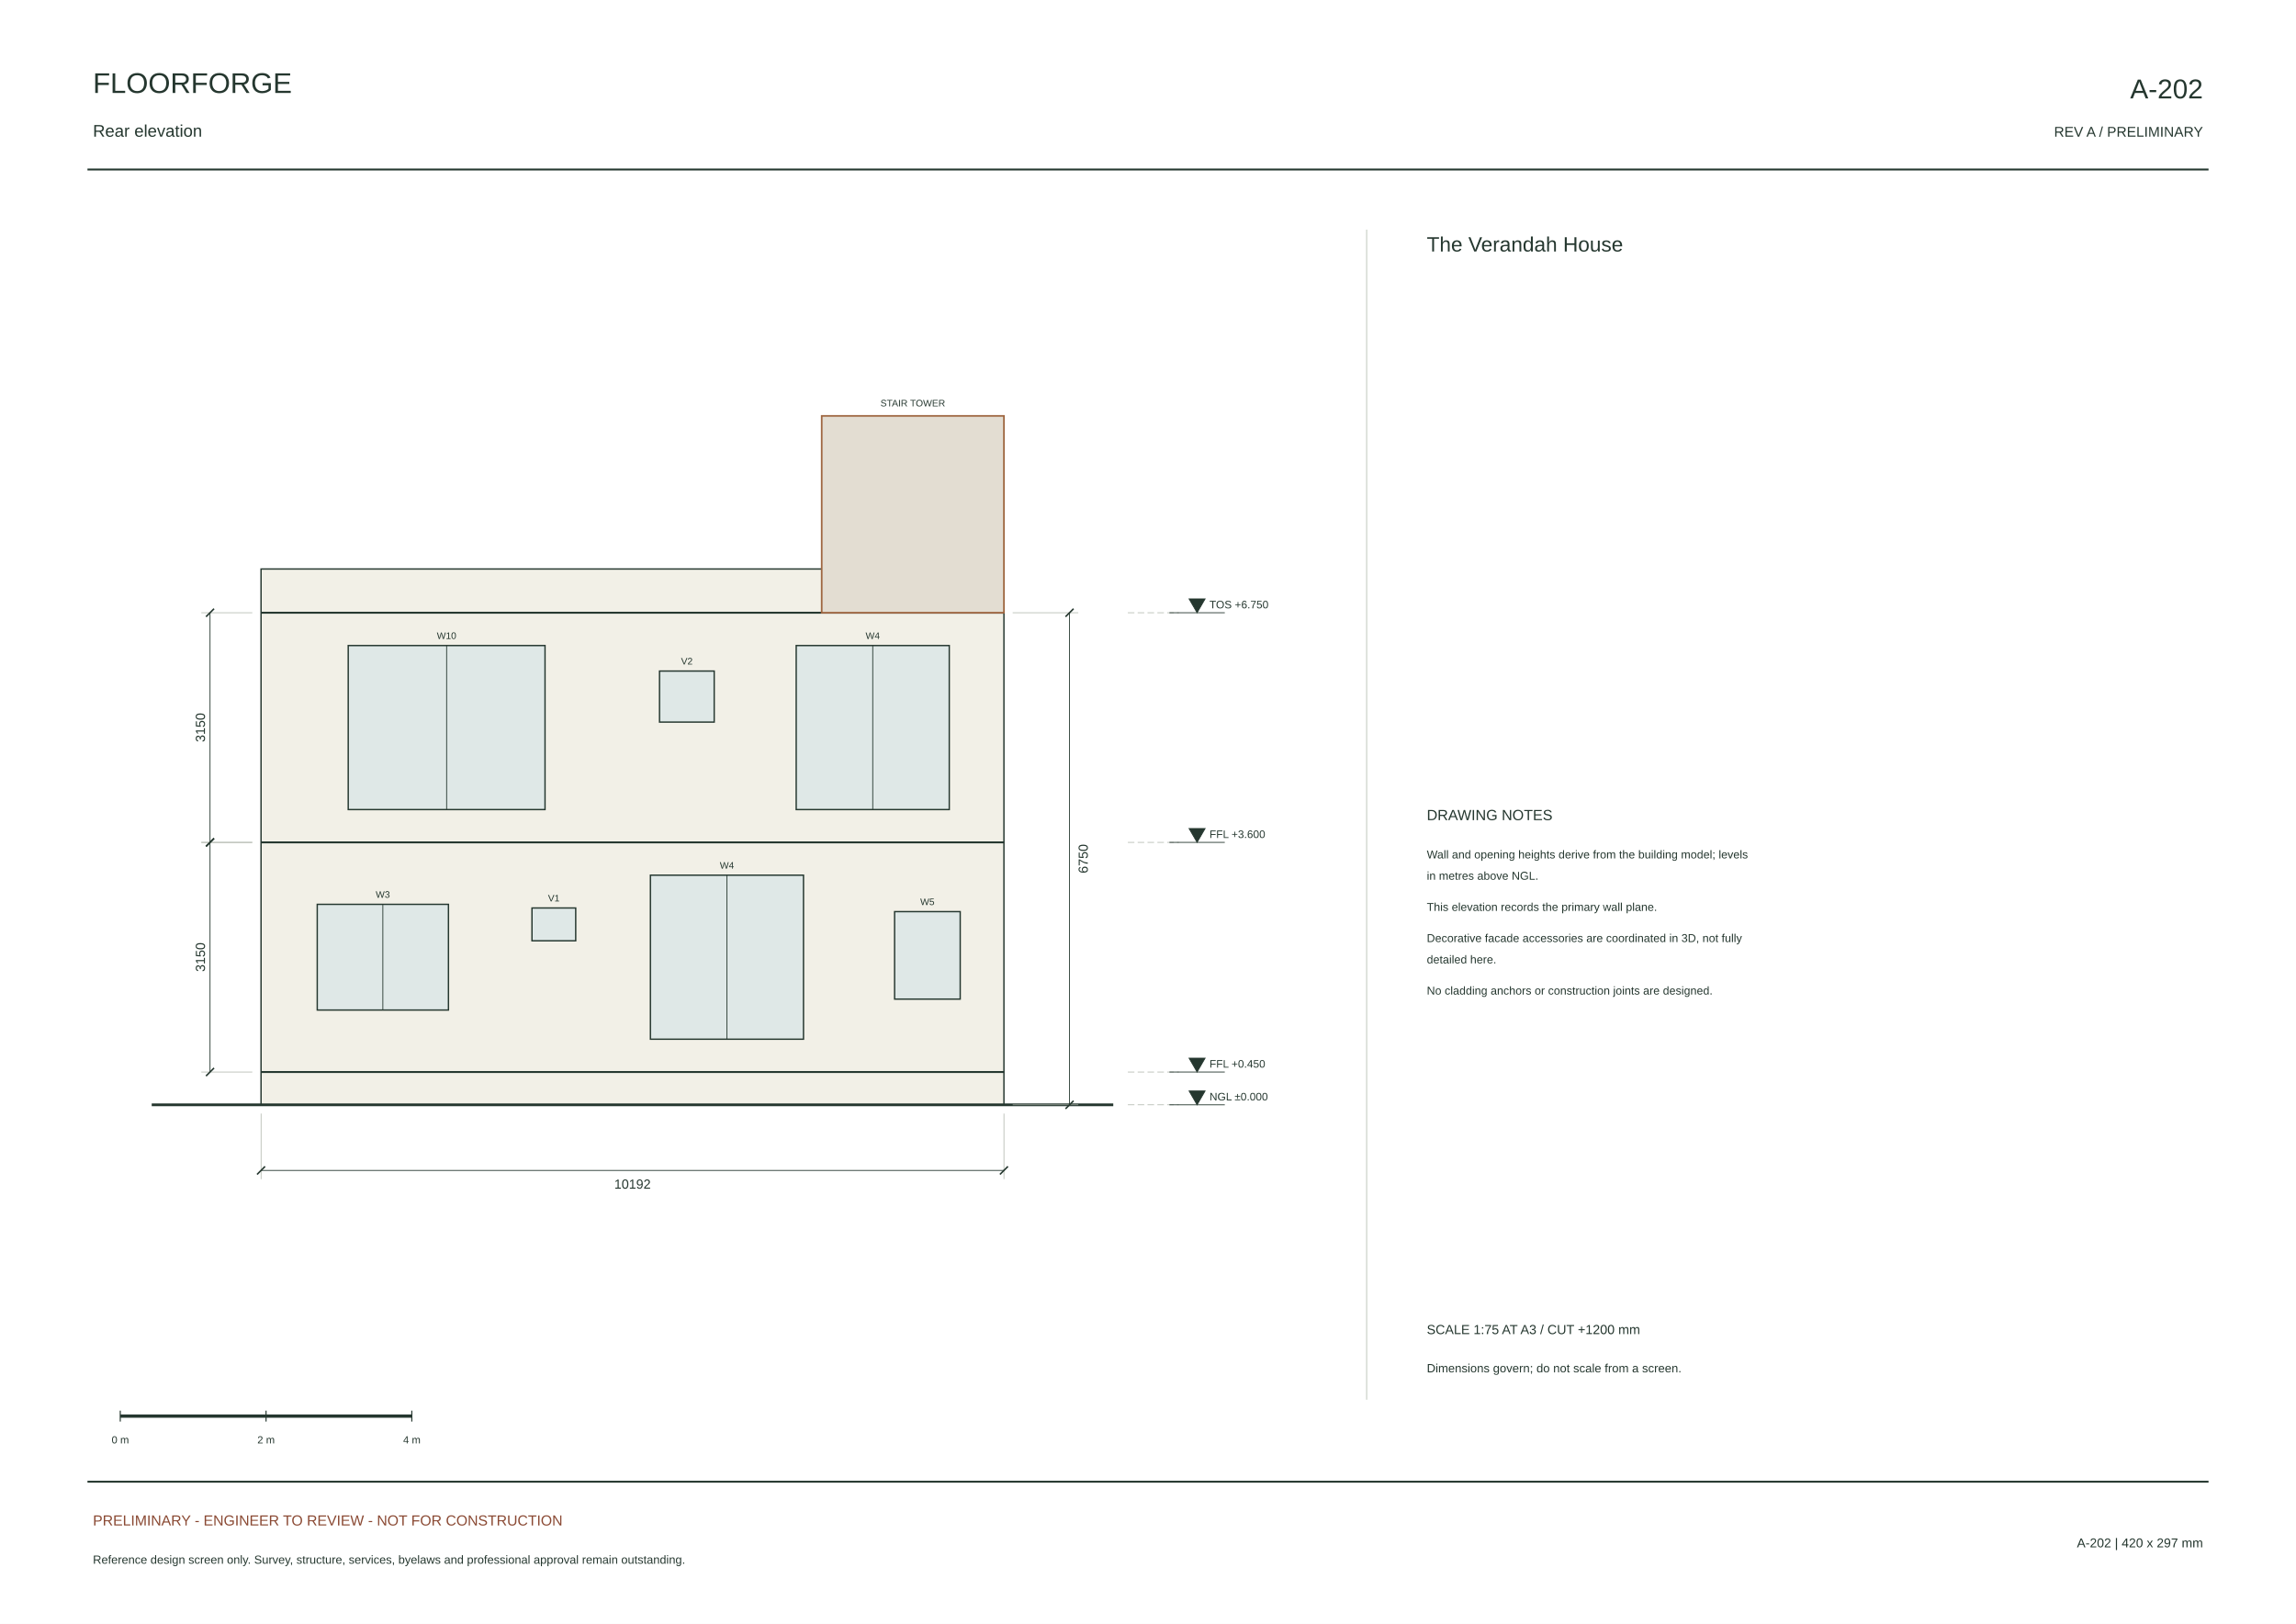
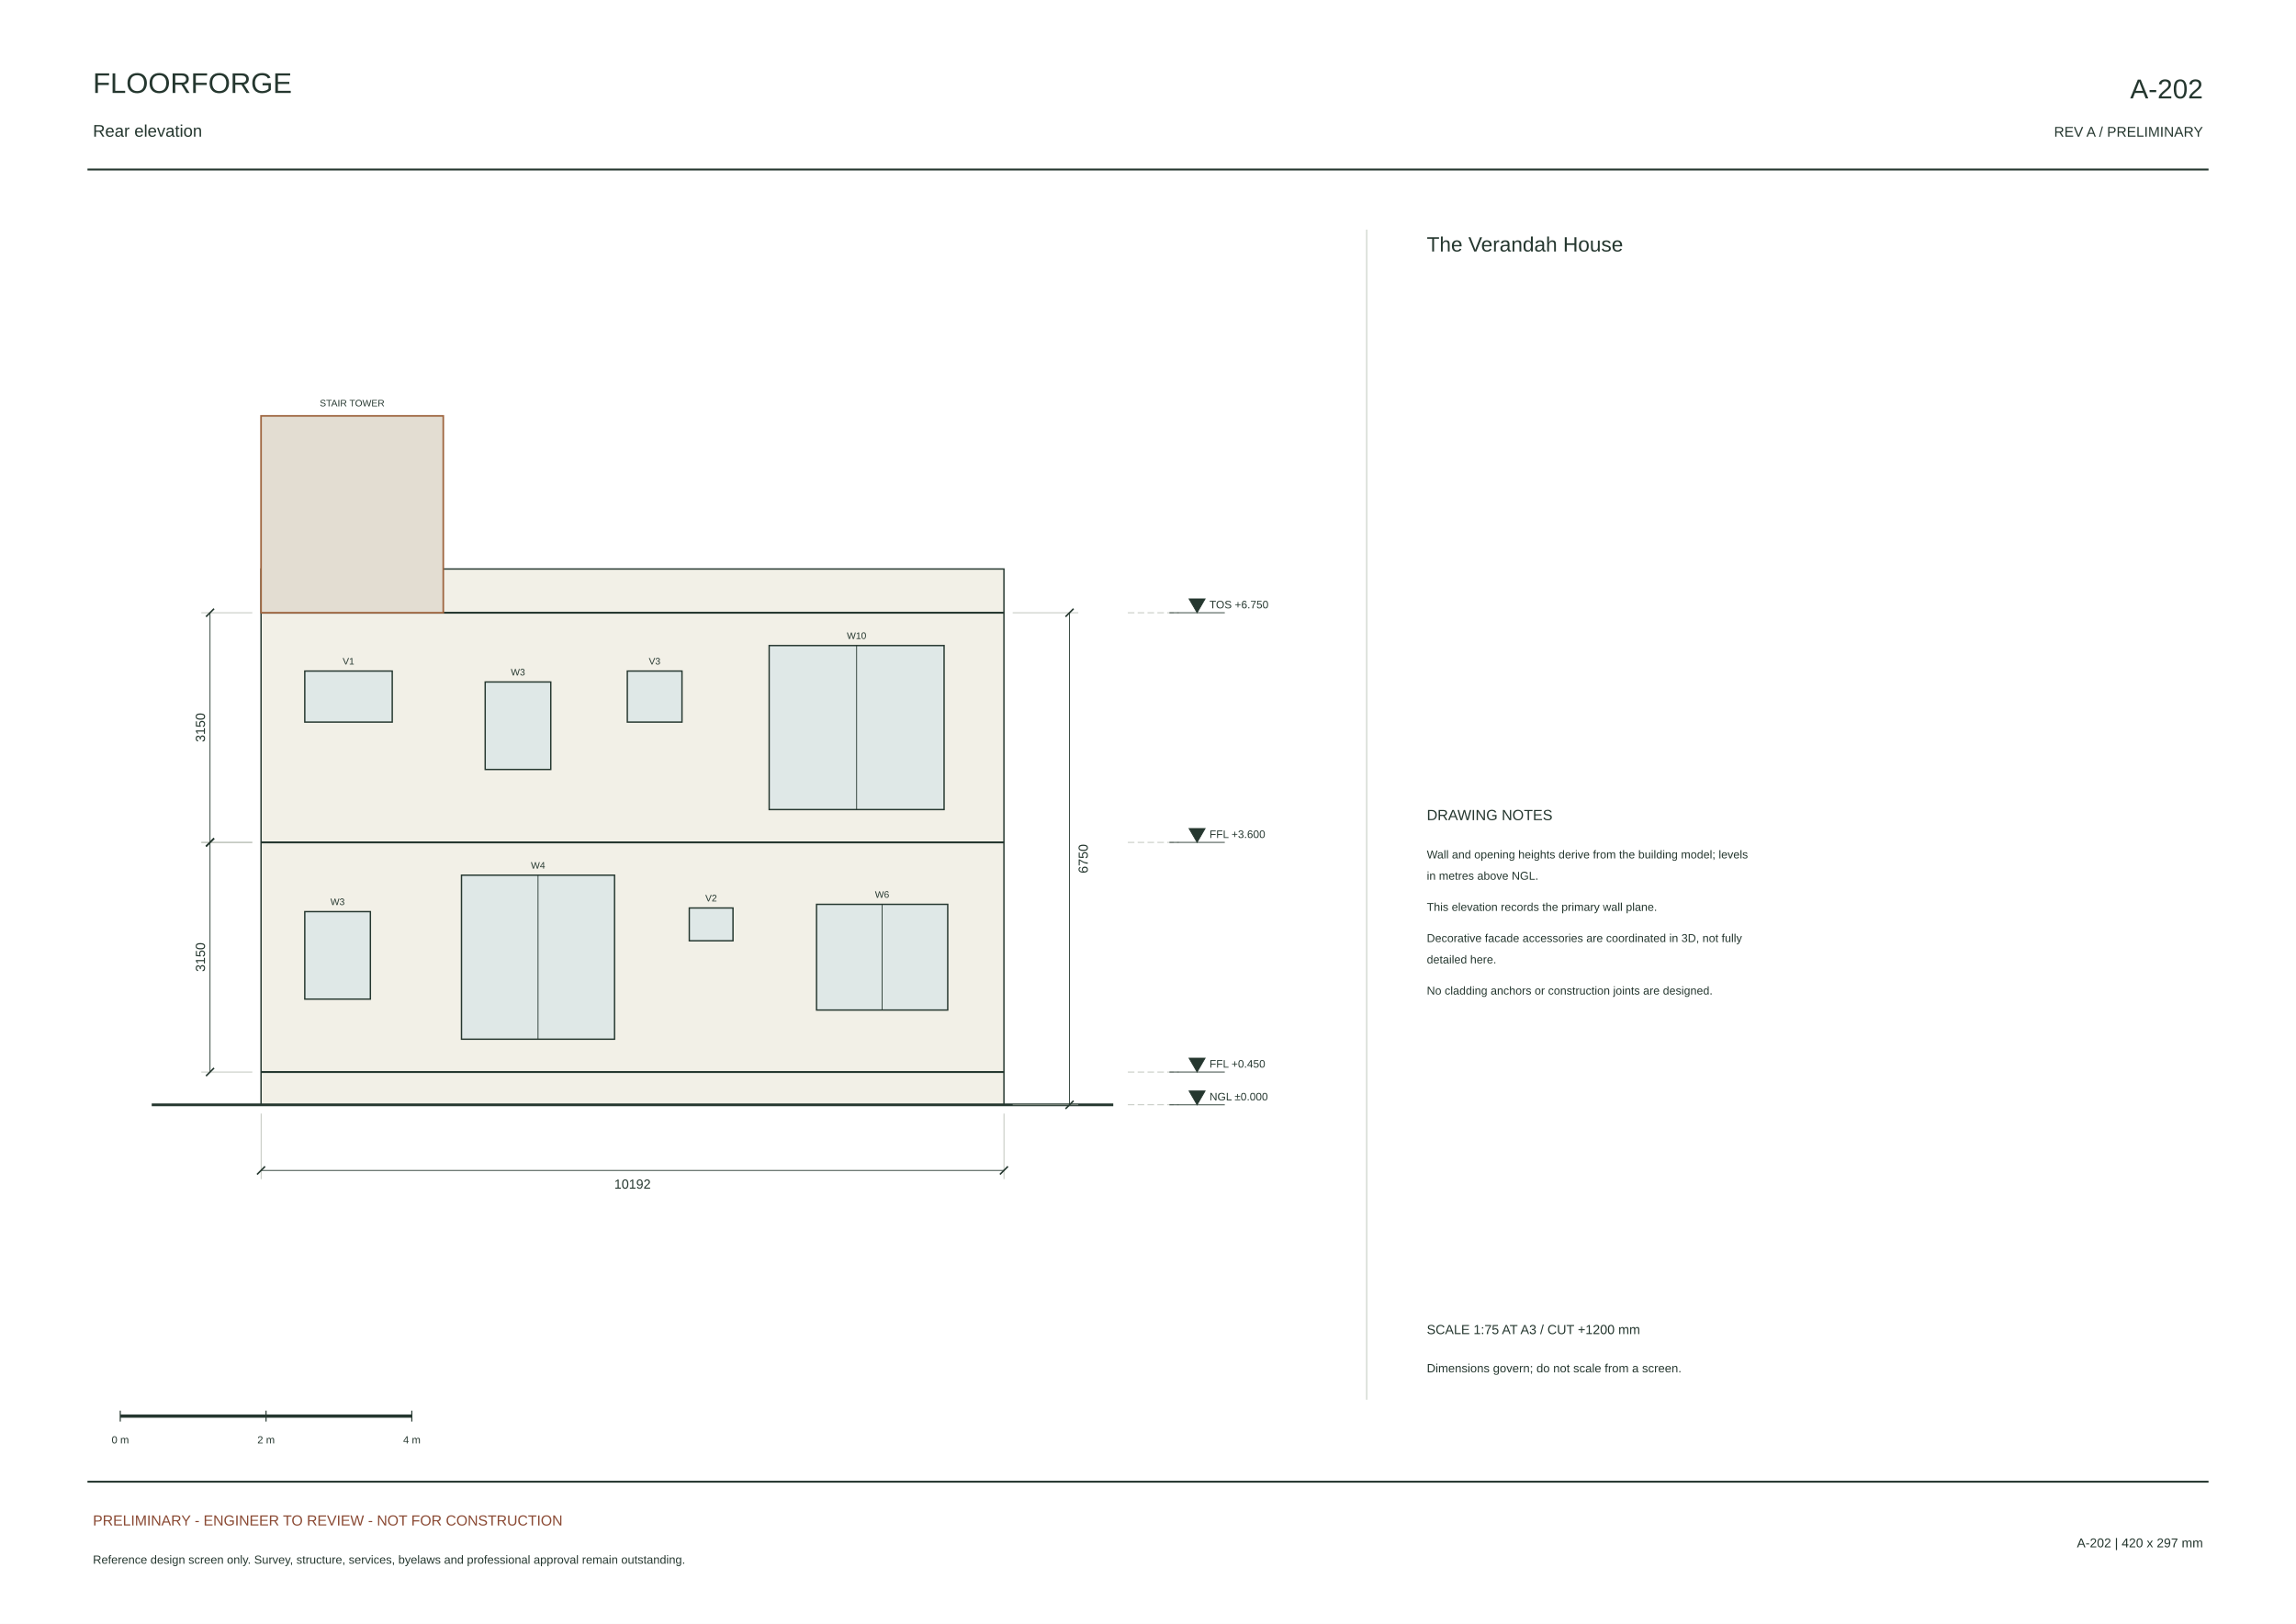
<svg xmlns="http://www.w3.org/2000/svg" width="420mm" height="297mm" viewBox="0 0 420 297">
  <rect width="420" height="297" fill="white" />
  <g font-family="Arial,Helvetica,sans-serif">
    <path d="M 16 31 H 404 M 16 271 H 404" stroke="#25372f" stroke-width=".35" />
    <text x="17" y="17" fill="#25372f" font-size="5.2" text-anchor="start">FLOORFORGE</text>
    <text x="17" y="25" fill="#25372f" font-size="3.1" text-anchor="start">Rear elevation</text>
    <text x="403" y="18" fill="#25372f" font-size="5" text-anchor="end">A-202</text>
    <text x="403" y="25" fill="#25372f" font-size="2.6" text-anchor="end">REV A / PRELIMINARY</text>
    <polygon points="47.753,202.067 183.647,202.067 183.647,104.067 47.753,104.067" fill="#f2f0e7" stroke="#25372f" stroke-width="0.25" />
    <path d="M 27.753 202.067 L 203.647 202.067" fill="none" stroke="#25372f" stroke-width="0.5" />
    <path d="M 47.753 196.067 L 183.647 196.067" fill="none" stroke="#25372f" stroke-width="0.35" />
    <path d="M 47.753 154.067 L 183.647 154.067" fill="none" stroke="#25372f" stroke-width="0.35" />
    <path d="M 47.753 112.067 L 183.647 112.067" fill="none" stroke="#25372f" stroke-width="0.35" />
-     <polygon points="58.033,184.733 82.033,184.733 82.033,165.4 58.033,165.4" fill="#dfe8e7" stroke="#25372f" stroke-width="0.25" />
-     <path d="M 70.033 184.733 L 70.033 165.4" fill="none" stroke="#25372f" stroke-width="0.15" />
-     <text x="70.033" y="164.2" fill="#25372f" font-size="1.733" text-anchor="middle">W3</text>
-     <polygon points="97.313,172.067 105.313,172.067 105.313,166.067 97.313,166.067" fill="#dfe8e7" stroke="#25372f" stroke-width="0.25" />
-     <text x="101.313" y="164.867" fill="#25372f" font-size="1.733" text-anchor="middle">V1</text>
-     <polygon points="118.98,190.067 146.98,190.067 146.98,160.067 118.98,160.067" fill="#dfe8e7" stroke="#25372f" stroke-width="0.25" />
-     <path d="M 132.98 190.067 L 132.98 160.067" fill="none" stroke="#25372f" stroke-width="0.15" />
-     <text x="132.98" y="158.867" fill="#25372f" font-size="1.733" text-anchor="middle">W4</text>
-     <polygon points="163.647,182.733 175.647,182.733 175.647,166.733 163.647,166.733" fill="#dfe8e7" stroke="#25372f" stroke-width="0.25" />
-     <text x="169.647" y="165.533" fill="#25372f" font-size="1.733" text-anchor="middle">W5</text>
-     <polygon points="63.7,148.067 99.7,148.067 99.7,118.067 63.7,118.067" fill="#dfe8e7" stroke="#25372f" stroke-width="0.25" />
-     <path d="M 81.7 148.067 L 81.7 118.067" fill="none" stroke="#25372f" stroke-width="0.15" />
-     <text x="81.7" y="116.867" fill="#25372f" font-size="1.733" text-anchor="middle">W10</text>
-     <polygon points="120.647,132.067 130.647,132.067 130.647,122.733 120.647,122.733" fill="#dfe8e7" stroke="#25372f" stroke-width="0.25" />
-     <text x="125.647" y="121.533" fill="#25372f" font-size="1.733" text-anchor="middle">V2</text>
-     <polygon points="145.647,148.067 173.647,148.067 173.647,118.067 145.647,118.067" fill="#dfe8e7" stroke="#25372f" stroke-width="0.25" />
-     <path d="M 159.647 148.067 L 159.647 118.067" fill="none" stroke="#25372f" stroke-width="0.15" />
-     <text x="159.647" y="116.867" fill="#25372f" font-size="1.733" text-anchor="middle">W4</text>
-     <polygon points="150.313,112.067 183.647,112.067 183.647,76.067 150.313,76.067" fill="#e3ddd2" stroke="#9e653f" stroke-width="0.3" />
-     <text x="166.98" y="74.333" fill="#25372f" font-size="1.733" text-anchor="middle">STAIR TOWER</text>
+     <polygon points="55.753,182.733 67.753,182.733 67.753,166.733 55.753,166.733" fill="#dfe8e7" stroke="#25372f" stroke-width="0.25" />
+     <text x="61.753" y="165.533" fill="#25372f" font-size="1.733" text-anchor="middle">W3</text>
+     <polygon points="84.42,190.067 112.42,190.067 112.42,160.067 84.42,160.067" fill="#dfe8e7" stroke="#25372f" stroke-width="0.25" />
+     <path d="M 98.42 190.067 L 98.42 160.067" fill="none" stroke="#25372f" stroke-width="0.15" />
+     <text x="98.42" y="158.867" fill="#25372f" font-size="1.733" text-anchor="middle">W4</text>
+     <polygon points="126.087,172.067 134.087,172.067 134.087,166.067 126.087,166.067" fill="#dfe8e7" stroke="#25372f" stroke-width="0.25" />
+     <text x="130.087" y="164.867" fill="#25372f" font-size="1.733" text-anchor="middle">V2</text>
+     <polygon points="149.367,184.733 173.367,184.733 173.367,165.4 149.367,165.4" fill="#dfe8e7" stroke="#25372f" stroke-width="0.25" />
+     <path d="M 161.367 184.733 L 161.367 165.4" fill="none" stroke="#25372f" stroke-width="0.15" />
+     <text x="161.367" y="164.2" fill="#25372f" font-size="1.733" text-anchor="middle">W6</text>
+     <polygon points="55.753,132.067 71.753,132.067 71.753,122.733 55.753,122.733" fill="#dfe8e7" stroke="#25372f" stroke-width="0.25" />
+     <text x="63.753" y="121.533" fill="#25372f" font-size="1.733" text-anchor="middle">V1</text>
+     <polygon points="88.753,140.733 100.753,140.733 100.753,124.733 88.753,124.733" fill="#dfe8e7" stroke="#25372f" stroke-width="0.25" />
+     <text x="94.753" y="123.533" fill="#25372f" font-size="1.733" text-anchor="middle">W3</text>
+     <polygon points="114.753,132.067 124.753,132.067 124.753,122.733 114.753,122.733" fill="#dfe8e7" stroke="#25372f" stroke-width="0.25" />
+     <text x="119.753" y="121.533" fill="#25372f" font-size="1.733" text-anchor="middle">V3</text>
+     <polygon points="140.7,148.067 172.7,148.067 172.7,118.067 140.7,118.067" fill="#dfe8e7" stroke="#25372f" stroke-width="0.25" />
+     <path d="M 156.7 148.067 L 156.7 118.067" fill="none" stroke="#25372f" stroke-width="0.15" />
+     <text x="156.7" y="116.867" fill="#25372f" font-size="1.733" text-anchor="middle">W10</text>
+     <polygon points="47.753,112.067 81.087,112.067 81.087,76.067 47.753,76.067" fill="#e3ddd2" stroke="#9e653f" stroke-width="0.3" />
+     <text x="64.42" y="74.333" fill="#25372f" font-size="1.733" text-anchor="middle">STAIR TOWER</text>
    <path d="M 47.753 203.667 L 47.753 215.667" fill="none" stroke="#a8afa4" stroke-width="0.12" />
    <path d="M 183.647 203.667 L 183.647 215.667" fill="none" stroke="#a8afa4" stroke-width="0.12" />
    <path d="M 47.753 214.067 L 183.647 214.067" fill="none" stroke="#25372f" stroke-width="0.15" />
    <path d="M 47.02 214.8 L 48.487 213.333" fill="none" stroke="#25372f" stroke-width="0.28" />
    <path d="M 182.913 214.8 L 184.38 213.333" fill="none" stroke="#25372f" stroke-width="0.28" />
    <text x="115.7" y="217.4" fill="#25372f" font-size="2.4" text-anchor="middle">10192</text>
    <path d="M 185.247 202.067 L 197.247 202.067" fill="none" stroke="#a8afa4" stroke-width="0.12" />
    <path d="M 185.247 112.067 L 197.247 112.067" fill="none" stroke="#a8afa4" stroke-width="0.12" />
    <path d="M 195.647 202.067 L 195.647 112.067" fill="none" stroke="#25372f" stroke-width="0.15" />
    <path d="M 194.913 202.8 L 196.38 201.333" fill="none" stroke="#25372f" stroke-width="0.28" />
    <path d="M 194.913 112.8 L 196.38 111.333" fill="none" stroke="#25372f" stroke-width="0.28" />
    <text x="198.98" y="157.067" fill="#25372f" font-size="2.4" text-anchor="middle" transform="rotate(-90.0 198.98 157.0667)">6750</text>
    <path d="M 46.153 196.067 L 36.82 196.067" fill="none" stroke="#a8afa4" stroke-width="0.12" />
    <path d="M 46.153 154.067 L 36.82 154.067" fill="none" stroke="#a8afa4" stroke-width="0.12" />
    <path d="M 38.42 196.067 L 38.42 154.067" fill="none" stroke="#25372f" stroke-width="0.15" />
    <path d="M 37.687 196.8 L 39.153 195.333" fill="none" stroke="#25372f" stroke-width="0.28" />
    <path d="M 37.687 154.8 L 39.153 153.333" fill="none" stroke="#25372f" stroke-width="0.28" />
    <text x="37.487" y="175.067" fill="#25372f" font-size="2.4" text-anchor="middle" transform="rotate(-90.0 37.4867 175.0667)">3150</text>
    <path d="M 46.153 154.067 L 36.82 154.067" fill="none" stroke="#a8afa4" stroke-width="0.12" />
    <path d="M 46.153 112.067 L 36.82 112.067" fill="none" stroke="#a8afa4" stroke-width="0.12" />
    <path d="M 38.42 154.067 L 38.42 112.067" fill="none" stroke="#25372f" stroke-width="0.15" />
    <path d="M 37.687 154.8 L 39.153 153.333" fill="none" stroke="#25372f" stroke-width="0.28" />
    <path d="M 37.687 112.8 L 39.153 111.333" fill="none" stroke="#25372f" stroke-width="0.28" />
    <text x="37.487" y="133.067" fill="#25372f" font-size="2.4" text-anchor="middle" transform="rotate(-90.0 37.4867 133.0667)">3150</text>
    <path d="M 206.313 202.067 L 215.647 202.067" fill="none" stroke="#a8afa4" stroke-width="0.12" stroke-dasharray="1.2 .6" />
    <polygon points="217.513,199.533 220.447,199.533 218.98,202.067" fill="#25372f" stroke="#25372f" stroke-width="0.15" />
    <path d="M 213.913 202.067 L 224.047 202.067" fill="none" stroke="#25372f" stroke-width="0.15" />
    <text x="221.247" y="201.267" fill="#25372f" font-size="2.0" text-anchor="start">NGL ±0.000</text>
    <path d="M 206.313 196.067 L 215.647 196.067" fill="none" stroke="#a8afa4" stroke-width="0.12" stroke-dasharray="1.2 .6" />
    <polygon points="217.513,193.533 220.447,193.533 218.98,196.067" fill="#25372f" stroke="#25372f" stroke-width="0.15" />
    <path d="M 213.913 196.067 L 224.047 196.067" fill="none" stroke="#25372f" stroke-width="0.15" />
    <text x="221.247" y="195.267" fill="#25372f" font-size="2.0" text-anchor="start">FFL +0.450</text>
    <path d="M 206.313 154.067 L 215.647 154.067" fill="none" stroke="#a8afa4" stroke-width="0.12" stroke-dasharray="1.2 .6" />
    <polygon points="217.513,151.533 220.447,151.533 218.98,154.067" fill="#25372f" stroke="#25372f" stroke-width="0.15" />
    <path d="M 213.913 154.067 L 224.047 154.067" fill="none" stroke="#25372f" stroke-width="0.15" />
    <text x="221.247" y="153.267" fill="#25372f" font-size="2.0" text-anchor="start">FFL +3.600</text>
    <path d="M 206.313 112.067 L 215.647 112.067" fill="none" stroke="#a8afa4" stroke-width="0.12" stroke-dasharray="1.2 .6" />
    <polygon points="217.513,109.533 220.447,109.533 218.98,112.067" fill="#25372f" stroke="#25372f" stroke-width="0.15" />
    <path d="M 213.913 112.067 L 224.047 112.067" fill="none" stroke="#25372f" stroke-width="0.15" />
    <text x="221.247" y="111.267" fill="#25372f" font-size="2.0" text-anchor="start">TOS +6.750</text>
    <path d="M 250 42 V 256" stroke="#c9d0c7" stroke-width=".2" />
    <text x="261" y="46" fill="#25372f" font-size="3.8" text-anchor="start">The Verandah House</text>
    <text x="261" y="150" fill="#25372f" font-size="2.7" text-anchor="start">DRAWING NOTES</text>
    <text x="261" y="157" fill="#25372f" font-size="2.1" text-anchor="start">Wall and opening heights derive from the building model; levels</text>
    <text x="261" y="160.9" fill="#25372f" font-size="2.1" text-anchor="start">in metres above NGL.</text>
    <text x="261" y="166.6" fill="#25372f" font-size="2.1" text-anchor="start">This elevation records the primary wall plane.</text>
    <text x="261" y="172.3" fill="#25372f" font-size="2.1" text-anchor="start">Decorative facade accessories are coordinated in 3D, not fully</text>
    <text x="261" y="176.2" fill="#25372f" font-size="2.1" text-anchor="start">detailed here.</text>
    <text x="261" y="181.9" fill="#25372f" font-size="2.1" text-anchor="start">No cladding anchors or construction joints are designed.</text>
    <text x="261" y="244" fill="#25372f" font-size="2.4" text-anchor="start">SCALE 1:75 AT A3 / CUT +1200 mm</text>
    <text x="261" y="251" fill="#25372f" font-size="2.2" text-anchor="start">Dimensions govern; do not scale from a screen.</text>
    <path d="M 22 259 H 75.333" stroke="#25372f" stroke-width=".6" />
    <path d="M 22.0 258 V 260" stroke="#25372f" stroke-width=".2" />
    <text x="22" y="264" fill="#25372f" font-size="1.9" text-anchor="middle">0 m</text>
    <path d="M 48.667 258 V 260" stroke="#25372f" stroke-width=".2" />
    <text x="48.667" y="264" fill="#25372f" font-size="1.9" text-anchor="middle">2 m</text>
    <path d="M 75.333 258 V 260" stroke="#25372f" stroke-width=".2" />
    <text x="75.333" y="264" fill="#25372f" font-size="1.9" text-anchor="middle">4 m</text>
    <text x="17" y="279" fill="#8a4933" font-size="2.65" text-anchor="start">PRELIMINARY - ENGINEER TO REVIEW - NOT FOR CONSTRUCTION</text>
    <text x="17" y="286" fill="#25372f" font-size="2.15" text-anchor="start">Reference design screen only. Survey, structure, services, byelaws and professional approval remain outstanding.</text>
    <text x="403" y="283" fill="#25372f" font-size="2.35" text-anchor="end">A-202  |  420 x 297 mm</text>
  </g>
</svg>
